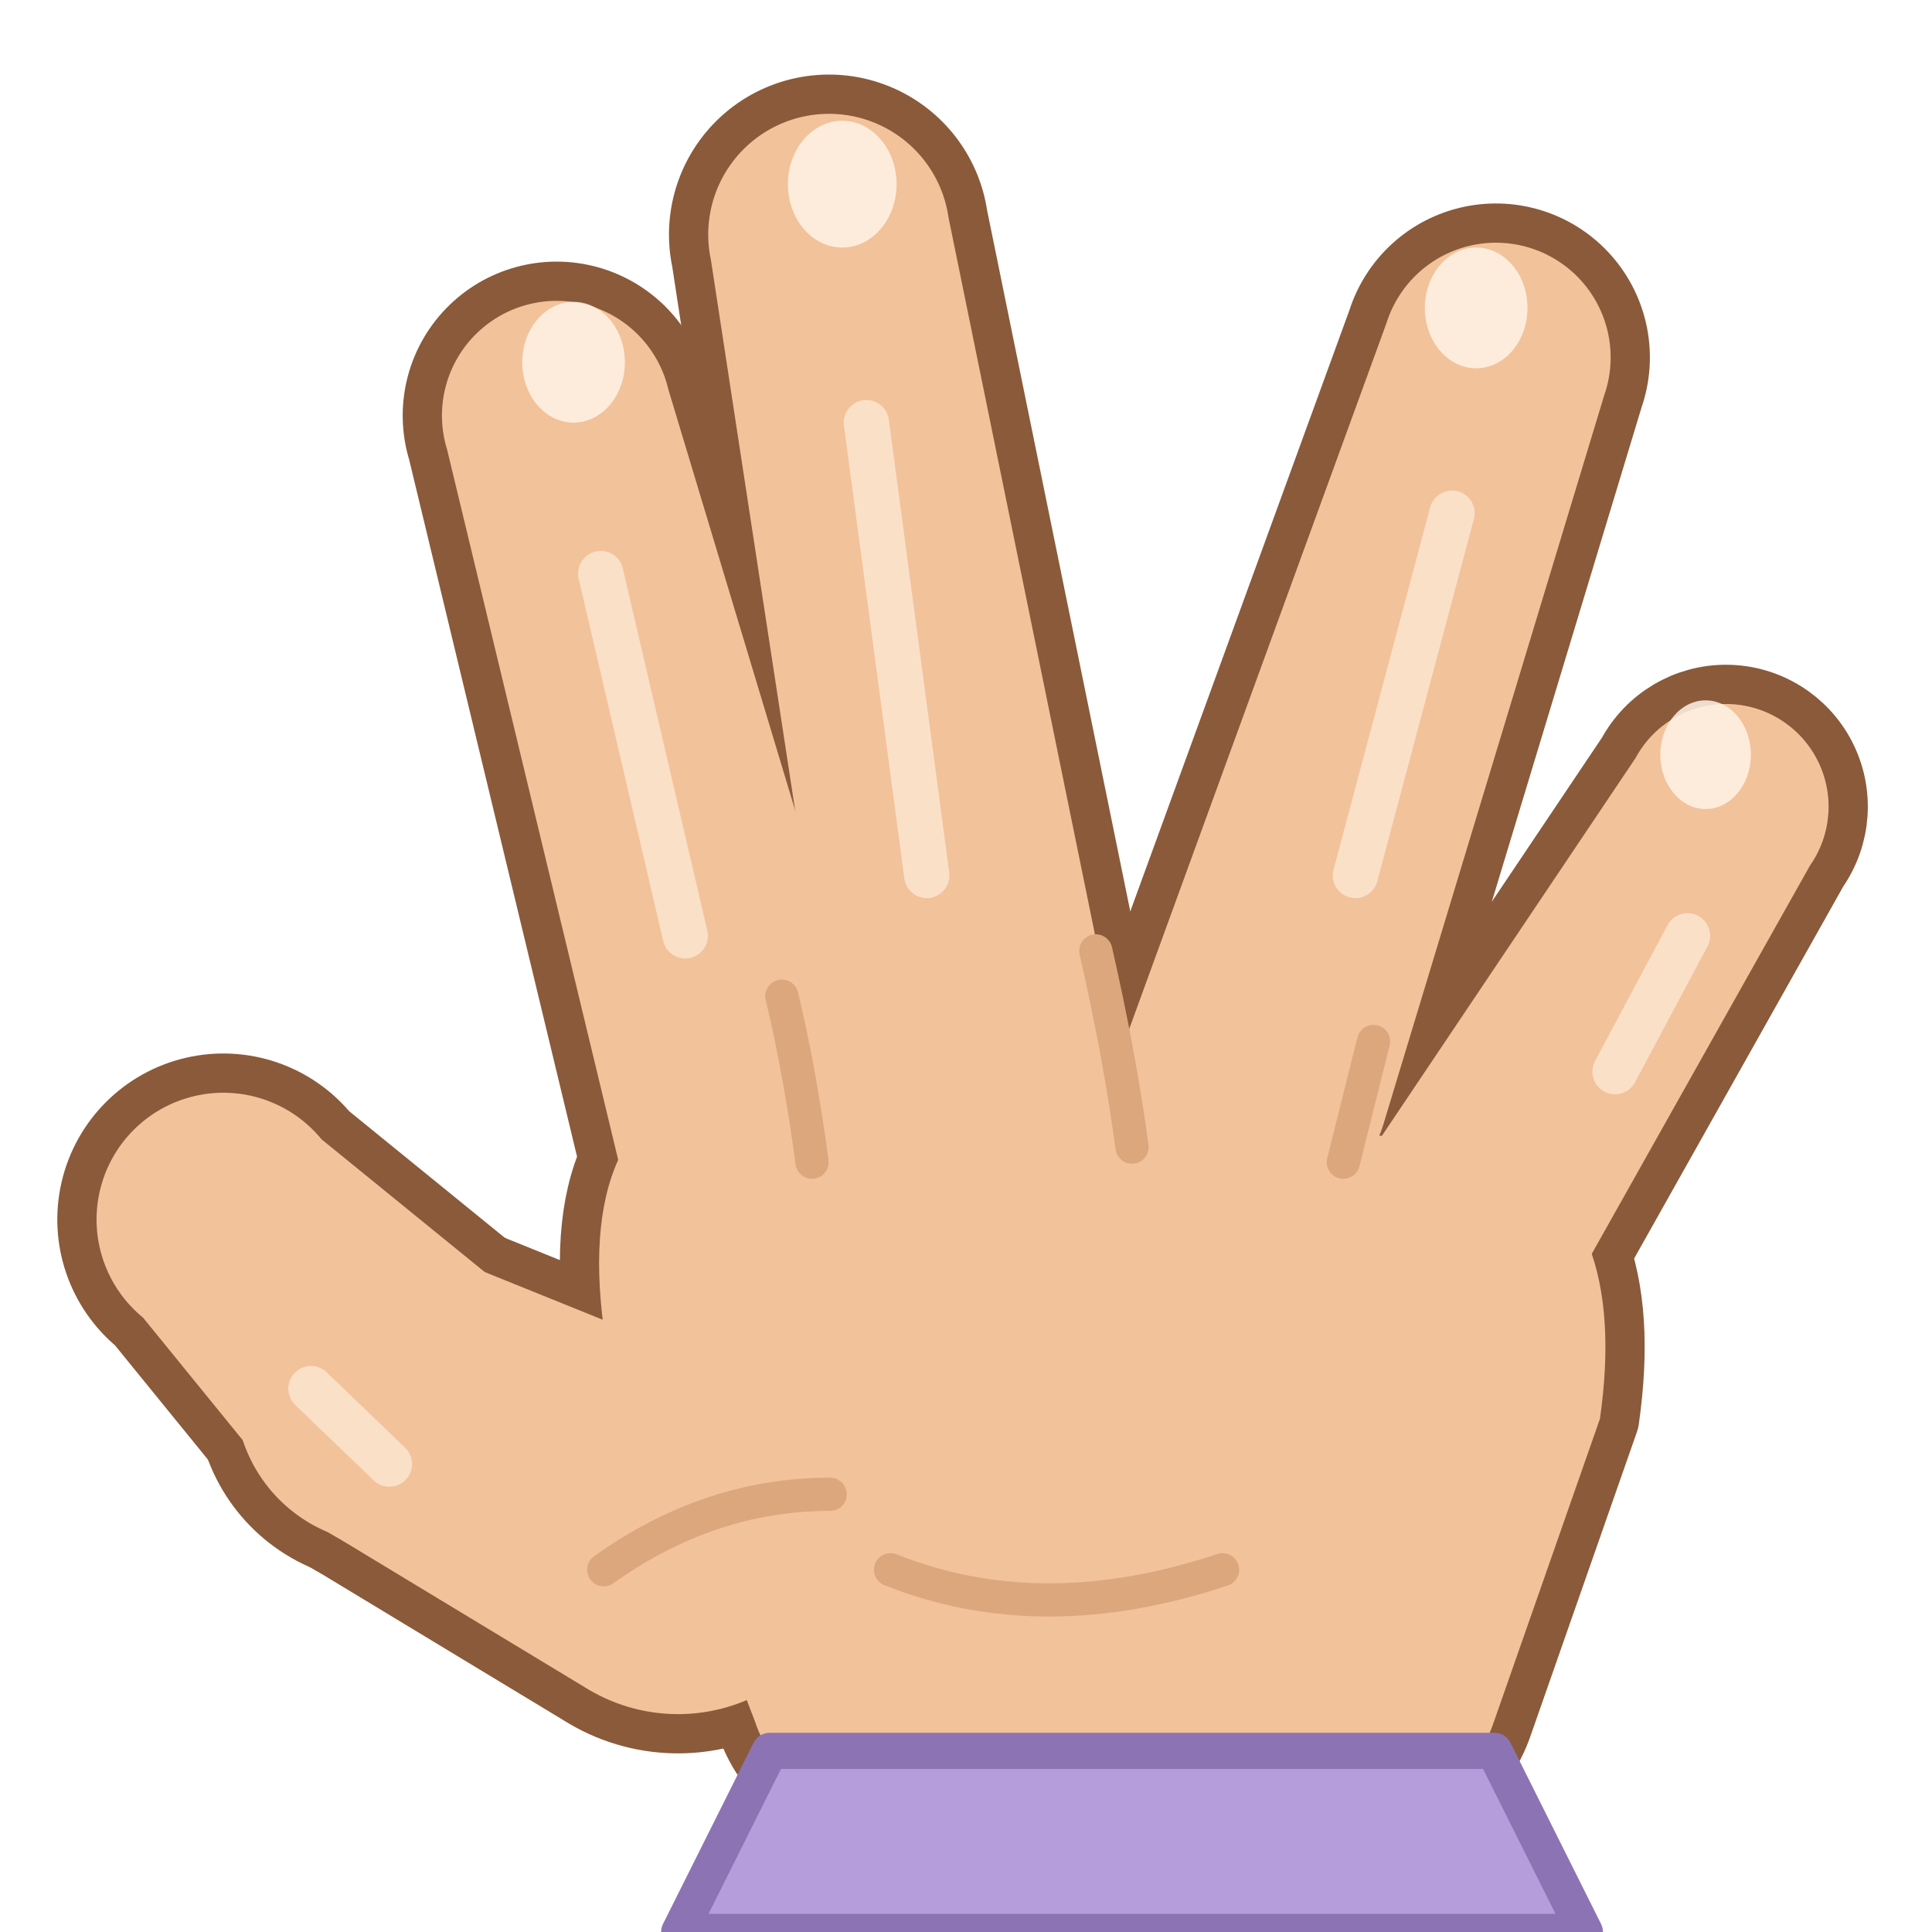
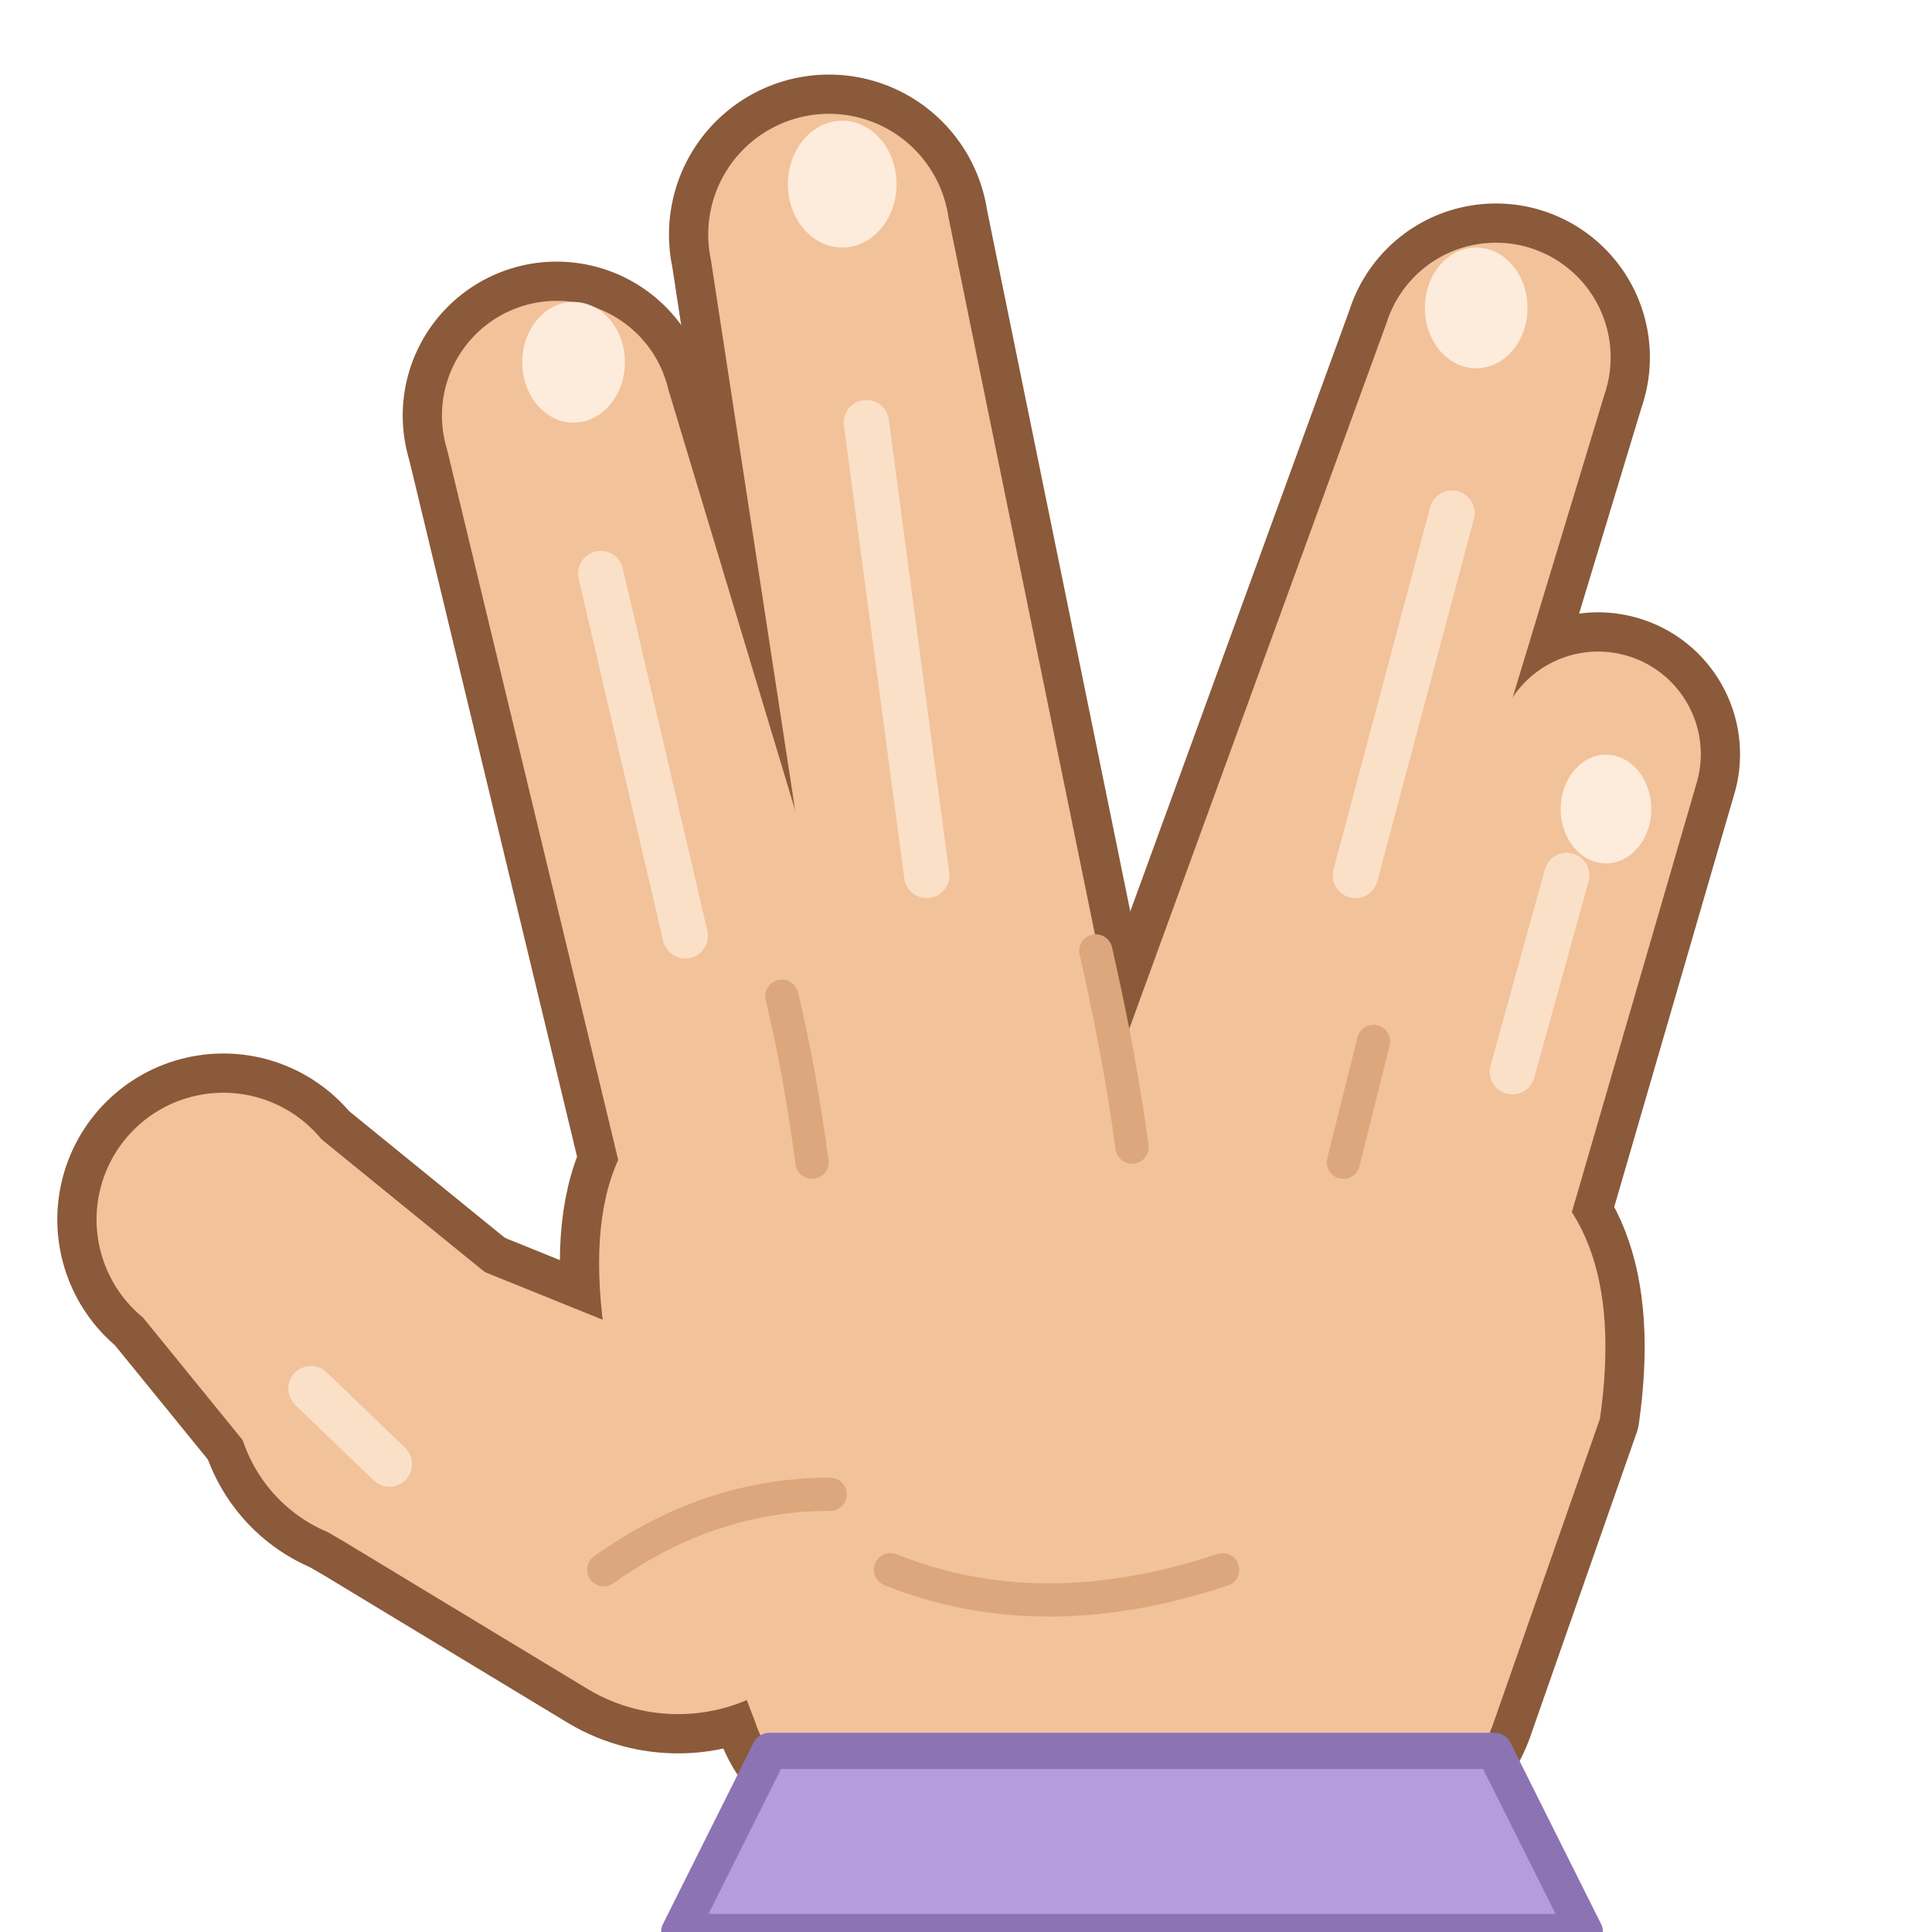
<svg xmlns="http://www.w3.org/2000/svg" viewBox="0 0 64 64" stroke-linecap="round" stroke-linejoin="round">
  <g transform="translate(2.5 0)">
    <g fill="#8a5a3a" stroke="#8a5a3a" stroke-width="2.6">
      <path d="M26.81 36.70L19.64 12.90A3.8 3.8 0 1 0 12.31 14.89L18.13 39.05A4.5 4.5 0 1 0 26.81 36.70Z" />
      <path d="M34.61 35.06L28.92 7.20A4.0 4.0 0 1 0 21.05 8.61L25.35 36.71A4.7 4.7 0 1 0 34.61 35.06Z" />
      <path d="M43.31 37.30L50.64 13.10A3.8 3.8 0 1 0 43.43 10.70L34.77 34.46A4.5 4.5 0 1 0 43.31 37.30Z" />
-       <path d="M49.99 41.96L57.46 28.67A3.4 3.4 0 1 0 51.68 25.11L43.18 37.77A4.0 4.0 0 1 0 49.99 41.96Z" />
+       <path d="M48.94 42.32L53.67 26.05A3.4 3.4 0 1 0 47.21 23.92L41.35 39.82A4.0 4.0 0 1 0 48.94 42.32Z" />
      <path d="M22.17 45.62L12.87 41.86A5.0 5.0 0 1 0 8.42 50.78L17.00 55.97A5.8 5.8 0 1 0 22.17 45.62Z" />
      <path d="M14.15 42.62L8.15 37.74A4.2 4.2 0 1 0 2.24 43.65L7.12 49.65A5.0 5.0 0 1 0 14.15 42.62Z" />
      <path d="M17.5 44Q16.5 36.5 22 35.5L47 38Q51.5 40 50.5 47L47 57Q46 60 42 60H27.5Q23.5 60 22.5 57Z" />
    </g>
    <g fill="#f2c29b">
      <path d="M26.81 36.70L19.64 12.90A3.8 3.8 0 1 0 12.31 14.89L18.13 39.05A4.5 4.5 0 1 0 26.81 36.70Z" />
      <path d="M34.61 35.06L28.92 7.20A4.0 4.0 0 1 0 21.05 8.61L25.35 36.71A4.7 4.7 0 1 0 34.61 35.06Z" />
      <path d="M43.31 37.30L50.64 13.10A3.8 3.8 0 1 0 43.43 10.70L34.77 34.46A4.5 4.5 0 1 0 43.31 37.30Z" />
-       <path d="M49.99 41.96L57.46 28.67A3.4 3.4 0 1 0 51.68 25.11L43.18 37.77A4.0 4.0 0 1 0 49.99 41.96Z" />
+       <path d="M48.94 42.32L53.67 26.05A3.4 3.4 0 1 0 47.21 23.92L41.35 39.82A4.0 4.0 0 1 0 48.94 42.32Z" />
      <path d="M22.17 45.62L12.87 41.86A5.0 5.0 0 1 0 8.42 50.78L17.00 55.97A5.8 5.8 0 1 0 22.17 45.62Z" />
      <path d="M14.15 42.62L8.15 37.74A4.2 4.2 0 1 0 2.24 43.65L7.12 49.65A5.0 5.0 0 1 0 14.15 42.62Z" />
      <path d="M17.5 44Q16.5 36.5 22 35.5L47 38Q51.5 40 50.5 47L47 57Q46 60 42 60H27.5Q23.5 60 22.5 57Z" />
    </g>
    <g fill="none" stroke="#dca77d" stroke-width="1.1">
      <path d="M23.4 33Q24 35.5 24.4 38.5" />
      <path d="M33.8 31.5Q34.6 35 35 38" />
      <path d="M43 34.5L42 38.5" />
      <path d="M17.5 52Q21 49.5 25 49.5" />
      <path d="M27 52Q32 54 38 52" />
    </g>
    <g fill="none" stroke="#fbe0c8" stroke-width="1.5">
      <path d="M17.4 19L20.2 31" />
      <path d="M26.2 14L28.2 29" />
      <path d="M45.6 17L42.4 29" />
-       <path d="M53.4 31L51 35.5" />
+       <path d="M49.4 29L47.6 35.5" />
      <path d="M7.8 46L10.4 48.5" />
    </g>
    <g fill="#fff3e6" opacity=".85">
      <ellipse cx="16.5" cy="12" rx="1.7" ry="2" />
      <ellipse cx="25.4" cy="6.1" rx="1.8" ry="2.1" />
      <ellipse cx="46.4" cy="10.2" rx="1.7" ry="2" />
-       <ellipse cx="54" cy="25" rx="1.5" ry="1.8" />
+       <ellipse cx="50.7" cy="26.8" rx="1.5" ry="1.8" />
    </g>
    <path d="M23 58H47L50 64H20Z" fill="#b59cda" stroke="#8c74b4" stroke-width="1.2" />
  </g>
</svg>
